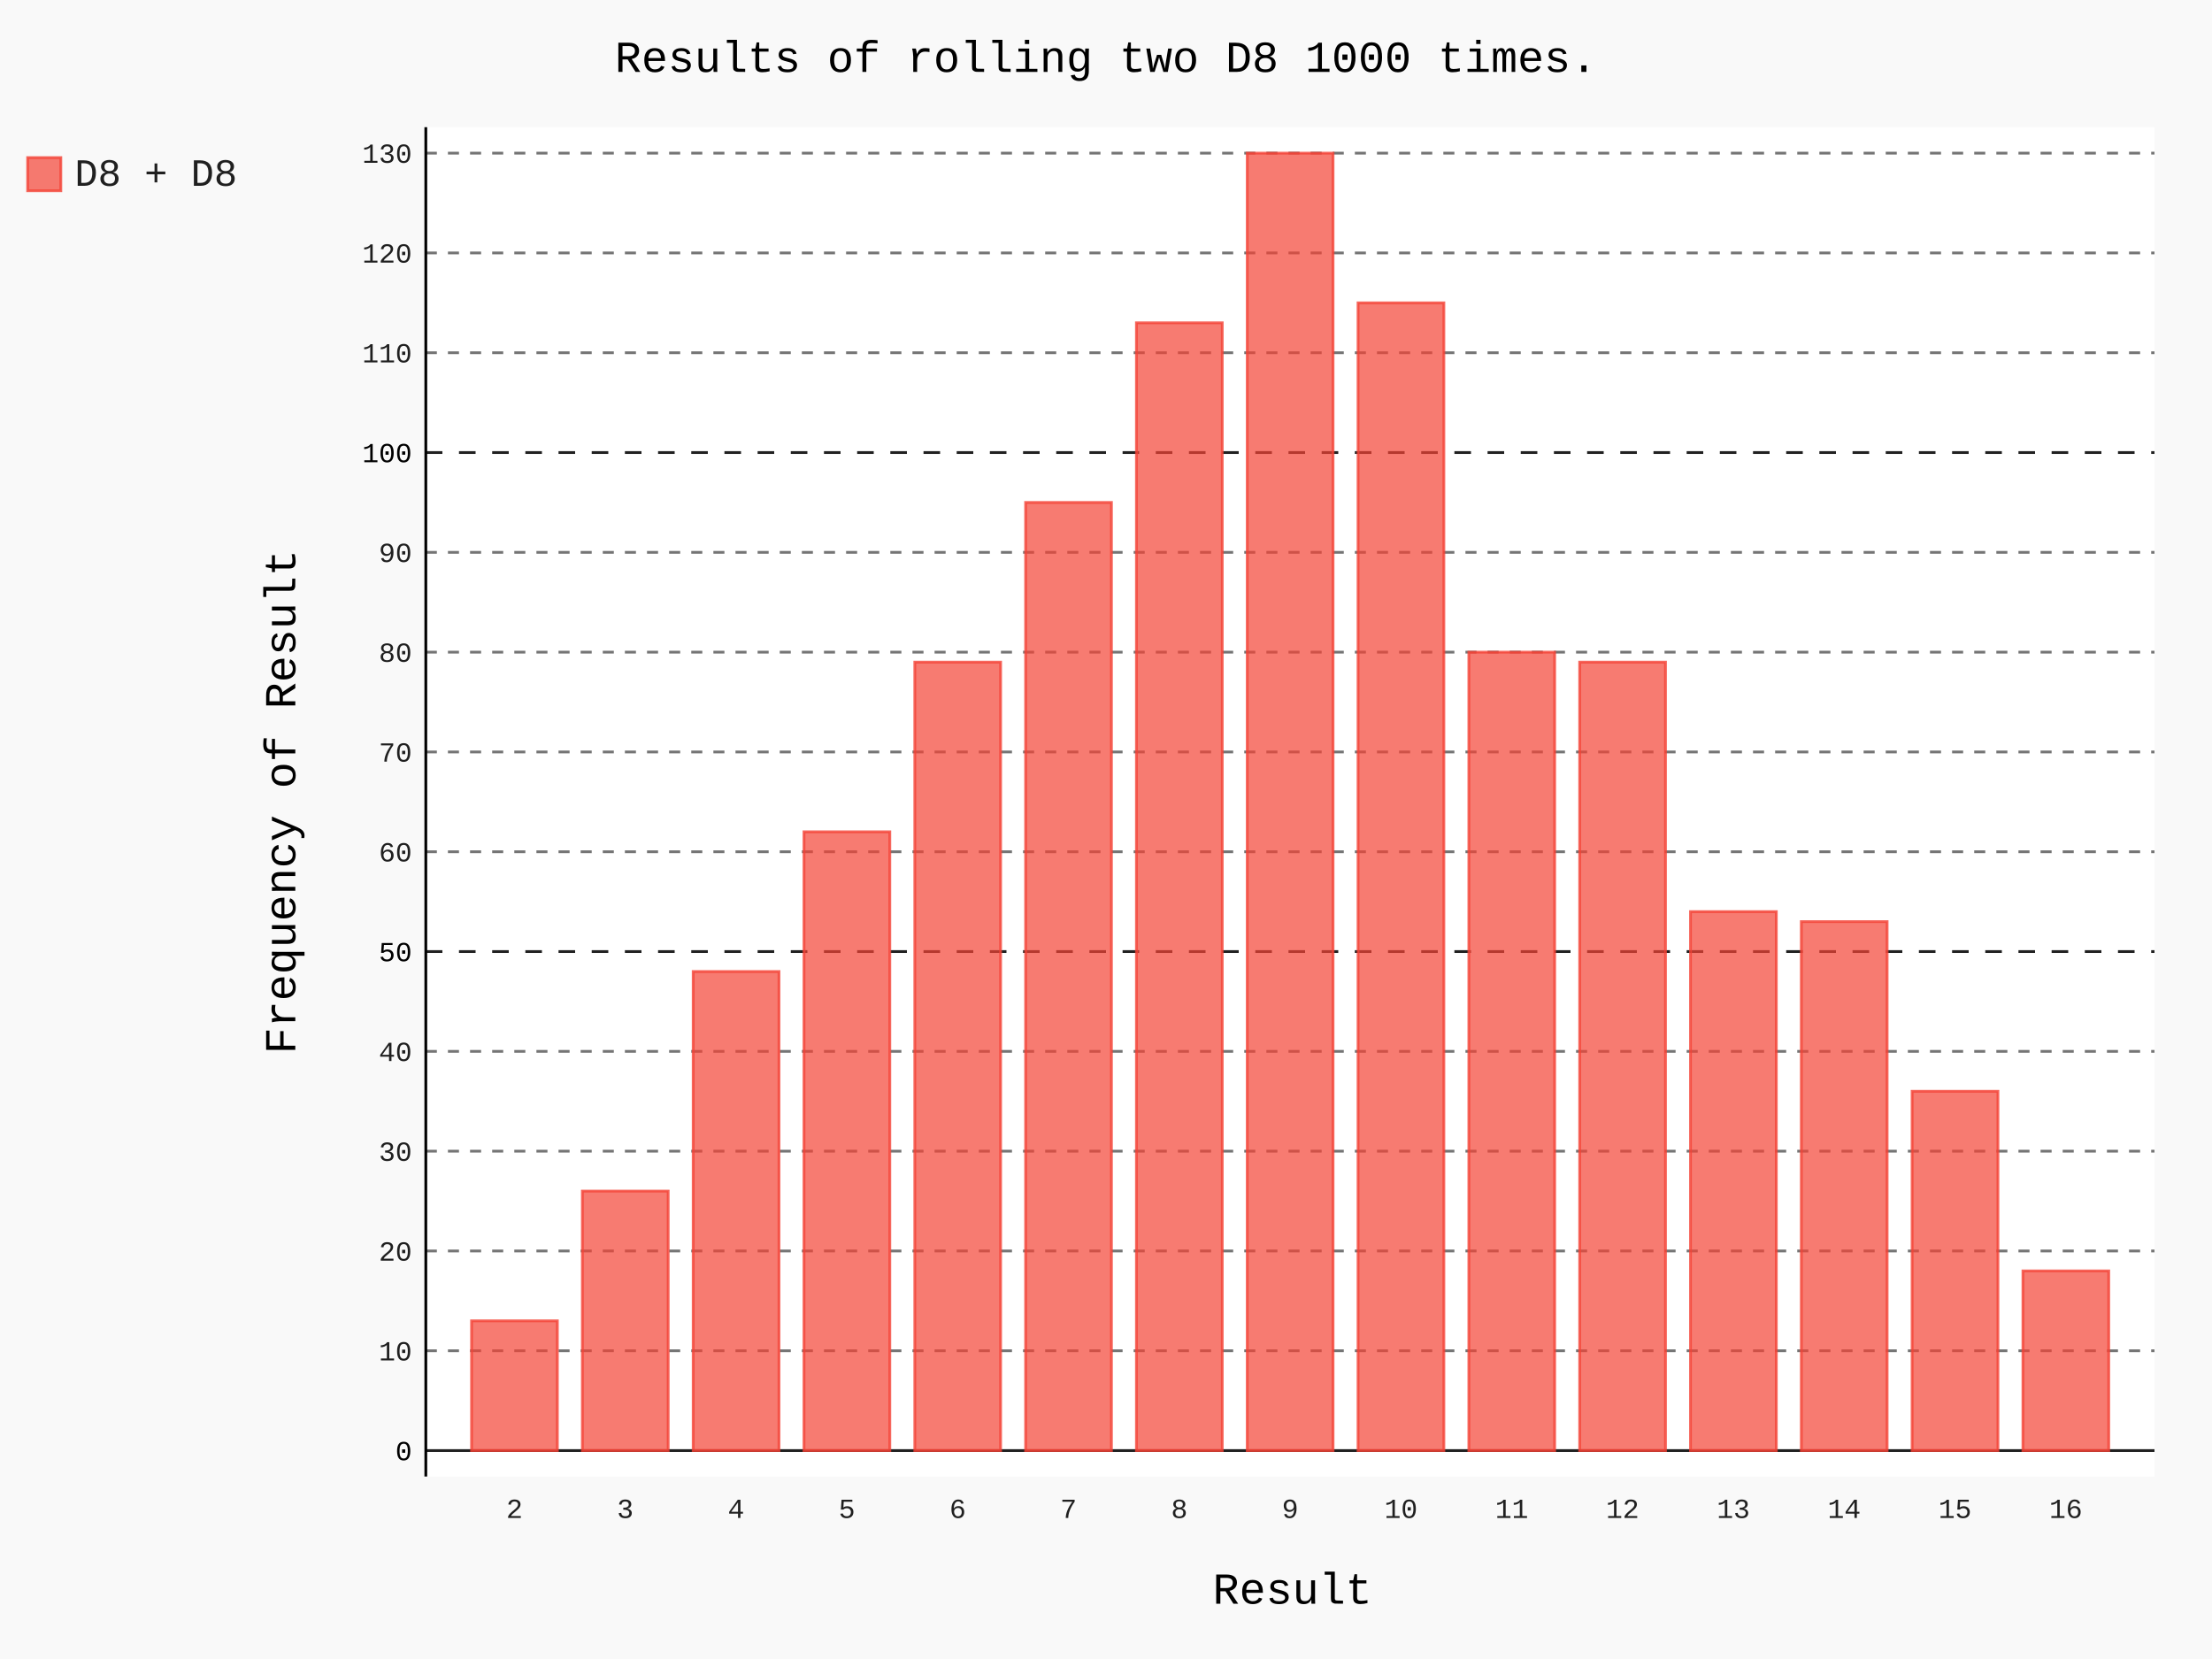
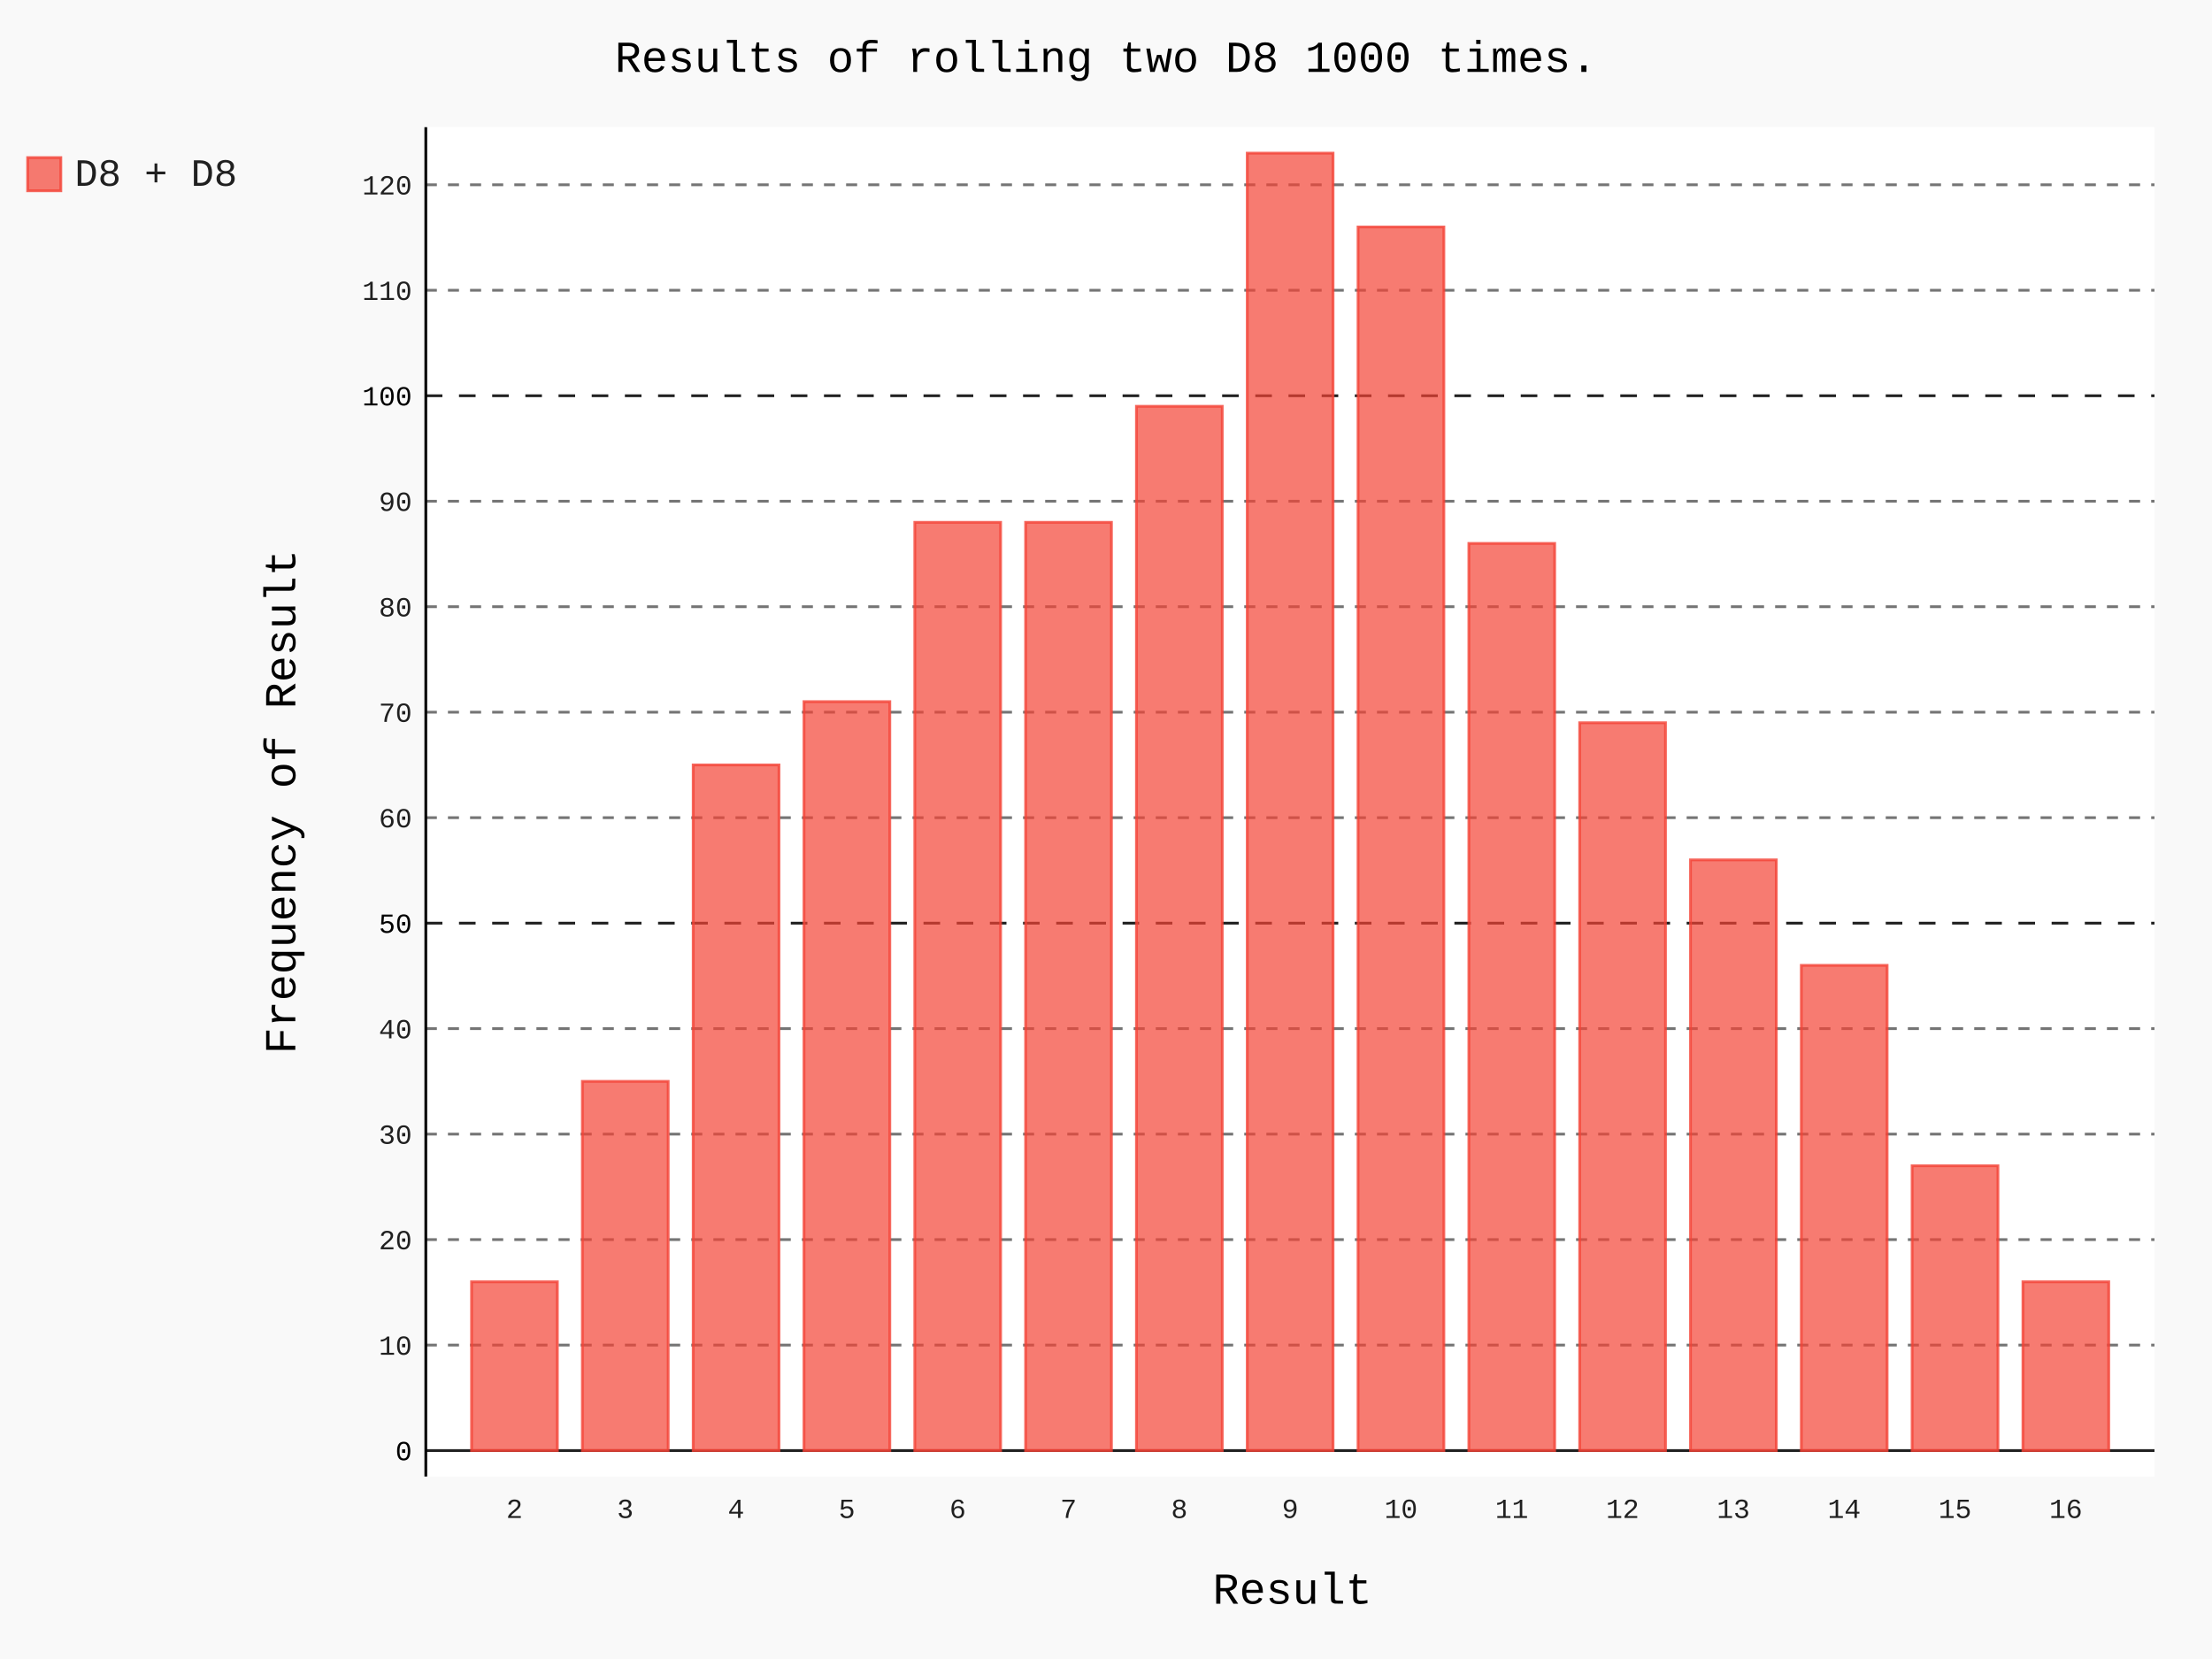
- <svg xmlns="http://www.w3.org/2000/svg" id="chart-e4dc41ce-c389-4c87-801f-595dba5ad571" class="pygal-chart" viewBox="0 0 800 600">
+ <svg xmlns="http://www.w3.org/2000/svg" id="chart-2992c9b6-e83b-4fc5-812a-1a22456e6084" class="pygal-chart" viewBox="0 0 800 600">
  <defs>
-     <style type="text/css">#chart-e4dc41ce-c389-4c87-801f-595dba5ad571{-webkit-user-select:none;-webkit-font-smoothing:antialiased;font-family:Consolas,"Liberation Mono",Menlo,Courier,monospace}#chart-e4dc41ce-c389-4c87-801f-595dba5ad571 .title{font-family:Consolas,"Liberation Mono",Menlo,Courier,monospace;font-size:16px}#chart-e4dc41ce-c389-4c87-801f-595dba5ad571 .legends .legend text{font-family:Consolas,"Liberation Mono",Menlo,Courier,monospace;font-size:14px}#chart-e4dc41ce-c389-4c87-801f-595dba5ad571 .axis text{font-family:Consolas,"Liberation Mono",Menlo,Courier,monospace;font-size:10px}#chart-e4dc41ce-c389-4c87-801f-595dba5ad571 .axis text.major{font-family:Consolas,"Liberation Mono",Menlo,Courier,monospace;font-size:10px}#chart-e4dc41ce-c389-4c87-801f-595dba5ad571 .text-overlay text.value{font-family:Consolas,"Liberation Mono",Menlo,Courier,monospace;font-size:16px}#chart-e4dc41ce-c389-4c87-801f-595dba5ad571 .text-overlay text.label{font-family:Consolas,"Liberation Mono",Menlo,Courier,monospace;font-size:10px}#chart-e4dc41ce-c389-4c87-801f-595dba5ad571 .tooltip{font-family:Consolas,"Liberation Mono",Menlo,Courier,monospace;font-size:14px}#chart-e4dc41ce-c389-4c87-801f-595dba5ad571 text.no_data{font-family:Consolas,"Liberation Mono",Menlo,Courier,monospace;font-size:64px}
- #chart-e4dc41ce-c389-4c87-801f-595dba5ad571{background-color:rgba(249,249,249,1)}#chart-e4dc41ce-c389-4c87-801f-595dba5ad571 path,#chart-e4dc41ce-c389-4c87-801f-595dba5ad571 line,#chart-e4dc41ce-c389-4c87-801f-595dba5ad571 rect,#chart-e4dc41ce-c389-4c87-801f-595dba5ad571 circle{-webkit-transition:150ms;-moz-transition:150ms;transition:150ms}#chart-e4dc41ce-c389-4c87-801f-595dba5ad571 .graph &gt; .background{fill:rgba(249,249,249,1)}#chart-e4dc41ce-c389-4c87-801f-595dba5ad571 .plot &gt; .background{fill:rgba(255,255,255,1)}#chart-e4dc41ce-c389-4c87-801f-595dba5ad571 .graph{fill:rgba(0,0,0,.87)}#chart-e4dc41ce-c389-4c87-801f-595dba5ad571 text.no_data{fill:rgba(0,0,0,1)}#chart-e4dc41ce-c389-4c87-801f-595dba5ad571 .title{fill:rgba(0,0,0,1)}#chart-e4dc41ce-c389-4c87-801f-595dba5ad571 .legends .legend text{fill:rgba(0,0,0,.87)}#chart-e4dc41ce-c389-4c87-801f-595dba5ad571 .legends .legend:hover text{fill:rgba(0,0,0,1)}#chart-e4dc41ce-c389-4c87-801f-595dba5ad571 .axis .line{stroke:rgba(0,0,0,1)}#chart-e4dc41ce-c389-4c87-801f-595dba5ad571 .axis .guide.line{stroke:rgba(0,0,0,.54)}#chart-e4dc41ce-c389-4c87-801f-595dba5ad571 .axis .major.line{stroke:rgba(0,0,0,.87)}#chart-e4dc41ce-c389-4c87-801f-595dba5ad571 .axis text.major{fill:rgba(0,0,0,1)}#chart-e4dc41ce-c389-4c87-801f-595dba5ad571 .axis.y .guides:hover .guide.line,#chart-e4dc41ce-c389-4c87-801f-595dba5ad571 .line-graph .axis.x .guides:hover .guide.line,#chart-e4dc41ce-c389-4c87-801f-595dba5ad571 .stackedline-graph .axis.x .guides:hover .guide.line,#chart-e4dc41ce-c389-4c87-801f-595dba5ad571 .xy-graph .axis.x .guides:hover .guide.line{stroke:rgba(0,0,0,1)}#chart-e4dc41ce-c389-4c87-801f-595dba5ad571 .axis .guides:hover text{fill:rgba(0,0,0,1)}#chart-e4dc41ce-c389-4c87-801f-595dba5ad571 .reactive{fill-opacity:.7;stroke-opacity:.8}#chart-e4dc41ce-c389-4c87-801f-595dba5ad571 .ci{stroke:rgba(0,0,0,.87)}#chart-e4dc41ce-c389-4c87-801f-595dba5ad571 .reactive.active,#chart-e4dc41ce-c389-4c87-801f-595dba5ad571 .active .reactive{fill-opacity:.8;stroke-opacity:.9;stroke-width:4}#chart-e4dc41ce-c389-4c87-801f-595dba5ad571 .ci .reactive.active{stroke-width:1.5}#chart-e4dc41ce-c389-4c87-801f-595dba5ad571 .series text{fill:rgba(0,0,0,1)}#chart-e4dc41ce-c389-4c87-801f-595dba5ad571 .tooltip rect{fill:rgba(255,255,255,1);stroke:rgba(0,0,0,1);-webkit-transition:opacity 150ms;-moz-transition:opacity 150ms;transition:opacity 150ms}#chart-e4dc41ce-c389-4c87-801f-595dba5ad571 .tooltip .label{fill:rgba(0,0,0,.87)}#chart-e4dc41ce-c389-4c87-801f-595dba5ad571 .tooltip .label{fill:rgba(0,0,0,.87)}#chart-e4dc41ce-c389-4c87-801f-595dba5ad571 .tooltip .legend{font-size:.8em;fill:rgba(0,0,0,.54)}#chart-e4dc41ce-c389-4c87-801f-595dba5ad571 .tooltip .x_label{font-size:.6em;fill:rgba(0,0,0,1)}#chart-e4dc41ce-c389-4c87-801f-595dba5ad571 .tooltip .xlink{font-size:.5em;text-decoration:underline}#chart-e4dc41ce-c389-4c87-801f-595dba5ad571 .tooltip .value{font-size:1.5em}#chart-e4dc41ce-c389-4c87-801f-595dba5ad571 .bound{font-size:.5em}#chart-e4dc41ce-c389-4c87-801f-595dba5ad571 .max-value{font-size:.75em;fill:rgba(0,0,0,.54)}#chart-e4dc41ce-c389-4c87-801f-595dba5ad571 .map-element{fill:rgba(255,255,255,1);stroke:rgba(0,0,0,.54) !important}#chart-e4dc41ce-c389-4c87-801f-595dba5ad571 .map-element .reactive{fill-opacity:inherit;stroke-opacity:inherit}#chart-e4dc41ce-c389-4c87-801f-595dba5ad571 .color-0,#chart-e4dc41ce-c389-4c87-801f-595dba5ad571 .color-0 a:visited{stroke:#F44336;fill:#F44336}#chart-e4dc41ce-c389-4c87-801f-595dba5ad571 .text-overlay .color-0 text{fill:black}
- #chart-e4dc41ce-c389-4c87-801f-595dba5ad571 text.no_data{text-anchor:middle}#chart-e4dc41ce-c389-4c87-801f-595dba5ad571 .guide.line{fill:none}#chart-e4dc41ce-c389-4c87-801f-595dba5ad571 .centered{text-anchor:middle}#chart-e4dc41ce-c389-4c87-801f-595dba5ad571 .title{text-anchor:middle}#chart-e4dc41ce-c389-4c87-801f-595dba5ad571 .legends .legend text{fill-opacity:1}#chart-e4dc41ce-c389-4c87-801f-595dba5ad571 .axis.x text{text-anchor:middle}#chart-e4dc41ce-c389-4c87-801f-595dba5ad571 .axis.x:not(.web) text[transform]{text-anchor:start}#chart-e4dc41ce-c389-4c87-801f-595dba5ad571 .axis.x:not(.web) text[transform].backwards{text-anchor:end}#chart-e4dc41ce-c389-4c87-801f-595dba5ad571 .axis.y text{text-anchor:end}#chart-e4dc41ce-c389-4c87-801f-595dba5ad571 .axis.y text[transform].backwards{text-anchor:start}#chart-e4dc41ce-c389-4c87-801f-595dba5ad571 .axis.y2 text{text-anchor:start}#chart-e4dc41ce-c389-4c87-801f-595dba5ad571 .axis.y2 text[transform].backwards{text-anchor:end}#chart-e4dc41ce-c389-4c87-801f-595dba5ad571 .axis .guide.line{stroke-dasharray:4,4}#chart-e4dc41ce-c389-4c87-801f-595dba5ad571 .axis .major.guide.line{stroke-dasharray:6,6}#chart-e4dc41ce-c389-4c87-801f-595dba5ad571 .horizontal .axis.y .guide.line,#chart-e4dc41ce-c389-4c87-801f-595dba5ad571 .horizontal .axis.y2 .guide.line,#chart-e4dc41ce-c389-4c87-801f-595dba5ad571 .vertical .axis.x .guide.line{opacity:0}#chart-e4dc41ce-c389-4c87-801f-595dba5ad571 .horizontal .axis.always_show .guide.line,#chart-e4dc41ce-c389-4c87-801f-595dba5ad571 .vertical .axis.always_show .guide.line{opacity:1 !important}#chart-e4dc41ce-c389-4c87-801f-595dba5ad571 .axis.y .guides:hover .guide.line,#chart-e4dc41ce-c389-4c87-801f-595dba5ad571 .axis.y2 .guides:hover .guide.line,#chart-e4dc41ce-c389-4c87-801f-595dba5ad571 .axis.x .guides:hover .guide.line{opacity:1}#chart-e4dc41ce-c389-4c87-801f-595dba5ad571 .axis .guides:hover text{opacity:1}#chart-e4dc41ce-c389-4c87-801f-595dba5ad571 .nofill{fill:none}#chart-e4dc41ce-c389-4c87-801f-595dba5ad571 .subtle-fill{fill-opacity:.2}#chart-e4dc41ce-c389-4c87-801f-595dba5ad571 .dot{stroke-width:1px;fill-opacity:1}#chart-e4dc41ce-c389-4c87-801f-595dba5ad571 .dot.active{stroke-width:5px}#chart-e4dc41ce-c389-4c87-801f-595dba5ad571 .dot.negative{fill:transparent}#chart-e4dc41ce-c389-4c87-801f-595dba5ad571 text,#chart-e4dc41ce-c389-4c87-801f-595dba5ad571 tspan{stroke:none !important}#chart-e4dc41ce-c389-4c87-801f-595dba5ad571 .series text.active{opacity:1}#chart-e4dc41ce-c389-4c87-801f-595dba5ad571 .tooltip rect{fill-opacity:.95;stroke-width:.5}#chart-e4dc41ce-c389-4c87-801f-595dba5ad571 .tooltip text{fill-opacity:1}#chart-e4dc41ce-c389-4c87-801f-595dba5ad571 .showable{visibility:hidden}#chart-e4dc41ce-c389-4c87-801f-595dba5ad571 .showable.shown{visibility:visible}#chart-e4dc41ce-c389-4c87-801f-595dba5ad571 .gauge-background{fill:rgba(229,229,229,1);stroke:none}#chart-e4dc41ce-c389-4c87-801f-595dba5ad571 .bg-lines{stroke:rgba(249,249,249,1);stroke-width:2px}</style>
+     <style type="text/css">#chart-2992c9b6-e83b-4fc5-812a-1a22456e6084{-webkit-user-select:none;-webkit-font-smoothing:antialiased;font-family:Consolas,"Liberation Mono",Menlo,Courier,monospace}#chart-2992c9b6-e83b-4fc5-812a-1a22456e6084 .title{font-family:Consolas,"Liberation Mono",Menlo,Courier,monospace;font-size:16px}#chart-2992c9b6-e83b-4fc5-812a-1a22456e6084 .legends .legend text{font-family:Consolas,"Liberation Mono",Menlo,Courier,monospace;font-size:14px}#chart-2992c9b6-e83b-4fc5-812a-1a22456e6084 .axis text{font-family:Consolas,"Liberation Mono",Menlo,Courier,monospace;font-size:10px}#chart-2992c9b6-e83b-4fc5-812a-1a22456e6084 .axis text.major{font-family:Consolas,"Liberation Mono",Menlo,Courier,monospace;font-size:10px}#chart-2992c9b6-e83b-4fc5-812a-1a22456e6084 .text-overlay text.value{font-family:Consolas,"Liberation Mono",Menlo,Courier,monospace;font-size:16px}#chart-2992c9b6-e83b-4fc5-812a-1a22456e6084 .text-overlay text.label{font-family:Consolas,"Liberation Mono",Menlo,Courier,monospace;font-size:10px}#chart-2992c9b6-e83b-4fc5-812a-1a22456e6084 .tooltip{font-family:Consolas,"Liberation Mono",Menlo,Courier,monospace;font-size:14px}#chart-2992c9b6-e83b-4fc5-812a-1a22456e6084 text.no_data{font-family:Consolas,"Liberation Mono",Menlo,Courier,monospace;font-size:64px}
+ #chart-2992c9b6-e83b-4fc5-812a-1a22456e6084{background-color:rgba(249,249,249,1)}#chart-2992c9b6-e83b-4fc5-812a-1a22456e6084 path,#chart-2992c9b6-e83b-4fc5-812a-1a22456e6084 line,#chart-2992c9b6-e83b-4fc5-812a-1a22456e6084 rect,#chart-2992c9b6-e83b-4fc5-812a-1a22456e6084 circle{-webkit-transition:150ms;-moz-transition:150ms;transition:150ms}#chart-2992c9b6-e83b-4fc5-812a-1a22456e6084 .graph &gt; .background{fill:rgba(249,249,249,1)}#chart-2992c9b6-e83b-4fc5-812a-1a22456e6084 .plot &gt; .background{fill:rgba(255,255,255,1)}#chart-2992c9b6-e83b-4fc5-812a-1a22456e6084 .graph{fill:rgba(0,0,0,.87)}#chart-2992c9b6-e83b-4fc5-812a-1a22456e6084 text.no_data{fill:rgba(0,0,0,1)}#chart-2992c9b6-e83b-4fc5-812a-1a22456e6084 .title{fill:rgba(0,0,0,1)}#chart-2992c9b6-e83b-4fc5-812a-1a22456e6084 .legends .legend text{fill:rgba(0,0,0,.87)}#chart-2992c9b6-e83b-4fc5-812a-1a22456e6084 .legends .legend:hover text{fill:rgba(0,0,0,1)}#chart-2992c9b6-e83b-4fc5-812a-1a22456e6084 .axis .line{stroke:rgba(0,0,0,1)}#chart-2992c9b6-e83b-4fc5-812a-1a22456e6084 .axis .guide.line{stroke:rgba(0,0,0,.54)}#chart-2992c9b6-e83b-4fc5-812a-1a22456e6084 .axis .major.line{stroke:rgba(0,0,0,.87)}#chart-2992c9b6-e83b-4fc5-812a-1a22456e6084 .axis text.major{fill:rgba(0,0,0,1)}#chart-2992c9b6-e83b-4fc5-812a-1a22456e6084 .axis.y .guides:hover .guide.line,#chart-2992c9b6-e83b-4fc5-812a-1a22456e6084 .line-graph .axis.x .guides:hover .guide.line,#chart-2992c9b6-e83b-4fc5-812a-1a22456e6084 .stackedline-graph .axis.x .guides:hover .guide.line,#chart-2992c9b6-e83b-4fc5-812a-1a22456e6084 .xy-graph .axis.x .guides:hover .guide.line{stroke:rgba(0,0,0,1)}#chart-2992c9b6-e83b-4fc5-812a-1a22456e6084 .axis .guides:hover text{fill:rgba(0,0,0,1)}#chart-2992c9b6-e83b-4fc5-812a-1a22456e6084 .reactive{fill-opacity:.7;stroke-opacity:.8}#chart-2992c9b6-e83b-4fc5-812a-1a22456e6084 .ci{stroke:rgba(0,0,0,.87)}#chart-2992c9b6-e83b-4fc5-812a-1a22456e6084 .reactive.active,#chart-2992c9b6-e83b-4fc5-812a-1a22456e6084 .active .reactive{fill-opacity:.8;stroke-opacity:.9;stroke-width:4}#chart-2992c9b6-e83b-4fc5-812a-1a22456e6084 .ci .reactive.active{stroke-width:1.5}#chart-2992c9b6-e83b-4fc5-812a-1a22456e6084 .series text{fill:rgba(0,0,0,1)}#chart-2992c9b6-e83b-4fc5-812a-1a22456e6084 .tooltip rect{fill:rgba(255,255,255,1);stroke:rgba(0,0,0,1);-webkit-transition:opacity 150ms;-moz-transition:opacity 150ms;transition:opacity 150ms}#chart-2992c9b6-e83b-4fc5-812a-1a22456e6084 .tooltip .label{fill:rgba(0,0,0,.87)}#chart-2992c9b6-e83b-4fc5-812a-1a22456e6084 .tooltip .label{fill:rgba(0,0,0,.87)}#chart-2992c9b6-e83b-4fc5-812a-1a22456e6084 .tooltip .legend{font-size:.8em;fill:rgba(0,0,0,.54)}#chart-2992c9b6-e83b-4fc5-812a-1a22456e6084 .tooltip .x_label{font-size:.6em;fill:rgba(0,0,0,1)}#chart-2992c9b6-e83b-4fc5-812a-1a22456e6084 .tooltip .xlink{font-size:.5em;text-decoration:underline}#chart-2992c9b6-e83b-4fc5-812a-1a22456e6084 .tooltip .value{font-size:1.5em}#chart-2992c9b6-e83b-4fc5-812a-1a22456e6084 .bound{font-size:.5em}#chart-2992c9b6-e83b-4fc5-812a-1a22456e6084 .max-value{font-size:.75em;fill:rgba(0,0,0,.54)}#chart-2992c9b6-e83b-4fc5-812a-1a22456e6084 .map-element{fill:rgba(255,255,255,1);stroke:rgba(0,0,0,.54) !important}#chart-2992c9b6-e83b-4fc5-812a-1a22456e6084 .map-element .reactive{fill-opacity:inherit;stroke-opacity:inherit}#chart-2992c9b6-e83b-4fc5-812a-1a22456e6084 .color-0,#chart-2992c9b6-e83b-4fc5-812a-1a22456e6084 .color-0 a:visited{stroke:#F44336;fill:#F44336}#chart-2992c9b6-e83b-4fc5-812a-1a22456e6084 .text-overlay .color-0 text{fill:black}
+ #chart-2992c9b6-e83b-4fc5-812a-1a22456e6084 text.no_data{text-anchor:middle}#chart-2992c9b6-e83b-4fc5-812a-1a22456e6084 .guide.line{fill:none}#chart-2992c9b6-e83b-4fc5-812a-1a22456e6084 .centered{text-anchor:middle}#chart-2992c9b6-e83b-4fc5-812a-1a22456e6084 .title{text-anchor:middle}#chart-2992c9b6-e83b-4fc5-812a-1a22456e6084 .legends .legend text{fill-opacity:1}#chart-2992c9b6-e83b-4fc5-812a-1a22456e6084 .axis.x text{text-anchor:middle}#chart-2992c9b6-e83b-4fc5-812a-1a22456e6084 .axis.x:not(.web) text[transform]{text-anchor:start}#chart-2992c9b6-e83b-4fc5-812a-1a22456e6084 .axis.x:not(.web) text[transform].backwards{text-anchor:end}#chart-2992c9b6-e83b-4fc5-812a-1a22456e6084 .axis.y text{text-anchor:end}#chart-2992c9b6-e83b-4fc5-812a-1a22456e6084 .axis.y text[transform].backwards{text-anchor:start}#chart-2992c9b6-e83b-4fc5-812a-1a22456e6084 .axis.y2 text{text-anchor:start}#chart-2992c9b6-e83b-4fc5-812a-1a22456e6084 .axis.y2 text[transform].backwards{text-anchor:end}#chart-2992c9b6-e83b-4fc5-812a-1a22456e6084 .axis .guide.line{stroke-dasharray:4,4}#chart-2992c9b6-e83b-4fc5-812a-1a22456e6084 .axis .major.guide.line{stroke-dasharray:6,6}#chart-2992c9b6-e83b-4fc5-812a-1a22456e6084 .horizontal .axis.y .guide.line,#chart-2992c9b6-e83b-4fc5-812a-1a22456e6084 .horizontal .axis.y2 .guide.line,#chart-2992c9b6-e83b-4fc5-812a-1a22456e6084 .vertical .axis.x .guide.line{opacity:0}#chart-2992c9b6-e83b-4fc5-812a-1a22456e6084 .horizontal .axis.always_show .guide.line,#chart-2992c9b6-e83b-4fc5-812a-1a22456e6084 .vertical .axis.always_show .guide.line{opacity:1 !important}#chart-2992c9b6-e83b-4fc5-812a-1a22456e6084 .axis.y .guides:hover .guide.line,#chart-2992c9b6-e83b-4fc5-812a-1a22456e6084 .axis.y2 .guides:hover .guide.line,#chart-2992c9b6-e83b-4fc5-812a-1a22456e6084 .axis.x .guides:hover .guide.line{opacity:1}#chart-2992c9b6-e83b-4fc5-812a-1a22456e6084 .axis .guides:hover text{opacity:1}#chart-2992c9b6-e83b-4fc5-812a-1a22456e6084 .nofill{fill:none}#chart-2992c9b6-e83b-4fc5-812a-1a22456e6084 .subtle-fill{fill-opacity:.2}#chart-2992c9b6-e83b-4fc5-812a-1a22456e6084 .dot{stroke-width:1px;fill-opacity:1}#chart-2992c9b6-e83b-4fc5-812a-1a22456e6084 .dot.active{stroke-width:5px}#chart-2992c9b6-e83b-4fc5-812a-1a22456e6084 .dot.negative{fill:transparent}#chart-2992c9b6-e83b-4fc5-812a-1a22456e6084 text,#chart-2992c9b6-e83b-4fc5-812a-1a22456e6084 tspan{stroke:none !important}#chart-2992c9b6-e83b-4fc5-812a-1a22456e6084 .series text.active{opacity:1}#chart-2992c9b6-e83b-4fc5-812a-1a22456e6084 .tooltip rect{fill-opacity:.95;stroke-width:.5}#chart-2992c9b6-e83b-4fc5-812a-1a22456e6084 .tooltip text{fill-opacity:1}#chart-2992c9b6-e83b-4fc5-812a-1a22456e6084 .showable{visibility:hidden}#chart-2992c9b6-e83b-4fc5-812a-1a22456e6084 .showable.shown{visibility:visible}#chart-2992c9b6-e83b-4fc5-812a-1a22456e6084 .gauge-background{fill:rgba(229,229,229,1);stroke:none}#chart-2992c9b6-e83b-4fc5-812a-1a22456e6084 .bg-lines{stroke:rgba(249,249,249,1);stroke-width:2px}</style>
  </defs>
  <g class="graph bar-graph vertical">
    <rect x="0" y="0" width="800" height="600" class="background" />
    <g transform="translate(154, 46)" class="plot">
      <rect x="0" y="0" width="625.2" height="488" class="background" />
      <g class="axis y always_show">
        <g class="guides">
          <path d="M0 478.615 h625.2" class="axis major line" />
          <text x="-5" y="482.115" class="major">0</text>
        </g>
        <g class="guides">
-           <path d="M0 442.521 h625.2" class="guide line" />
-           <text x="-5" y="446.021" class="">10</text>
-         </g>
-         <g class="guides">
-           <path d="M0 406.426 h625.2" class="guide line" />
-           <text x="-5" y="409.926" class="">20</text>
-         </g>
-         <g class="guides">
-           <path d="M0 370.331 h625.2" class="guide line" />
-           <text x="-5" y="373.831" class="">30</text>
-         </g>
-         <g class="guides">
-           <path d="M0 334.237 h625.2" class="guide line" />
-           <text x="-5" y="337.737" class="">40</text>
-         </g>
-         <g class="guides">
-           <path d="M0 298.142 h625.2" class="major guide line" />
-           <text x="-5" y="301.642" class="major">50</text>
-         </g>
-         <g class="guides">
-           <path d="M0 262.047 h625.2" class="guide line" />
-           <text x="-5" y="265.547" class="">60</text>
-         </g>
-         <g class="guides">
-           <path d="M0 225.953 h625.2" class="guide line" />
-           <text x="-5" y="229.453" class="">70</text>
-         </g>
-         <g class="guides">
-           <path d="M0 189.858 h625.2" class="guide line" />
-           <text x="-5" y="193.358" class="">80</text>
-         </g>
-         <g class="guides">
-           <path d="M0 153.763 h625.2" class="guide line" />
-           <text x="-5" y="157.263" class="">90</text>
-         </g>
-         <g class="guides">
-           <path d="M0 117.669 h625.2" class="major guide line" />
-           <text x="-5" y="121.169" class="major">100</text>
-         </g>
-         <g class="guides">
-           <path d="M0 81.574 h625.2" class="guide line" />
-           <text x="-5" y="85.074" class="">110</text>
-         </g>
-         <g class="guides">
-           <path d="M0 45.479 h625.2" class="guide line" />
-           <text x="-5" y="48.979" class="">120</text>
-         </g>
-         <g class="guides">
-           <path d="M0 9.385 h625.2" class="guide line" />
-           <text x="-5" y="12.885" class="">130</text>
+           <path d="M0 440.467 h625.2" class="guide line" />
+           <text x="-5" y="443.967" class="">10</text>
+         </g>
+         <g class="guides">
+           <path d="M0 402.318 h625.2" class="guide line" />
+           <text x="-5" y="405.818" class="">20</text>
+         </g>
+         <g class="guides">
+           <path d="M0 364.169 h625.2" class="guide line" />
+           <text x="-5" y="367.669" class="">30</text>
+         </g>
+         <g class="guides">
+           <path d="M0 326.02 h625.2" class="guide line" />
+           <text x="-5" y="329.52" class="">40</text>
+         </g>
+         <g class="guides">
+           <path d="M0 287.871 h625.2" class="major guide line" />
+           <text x="-5" y="291.371" class="major">50</text>
+         </g>
+         <g class="guides">
+           <path d="M0 249.722 h625.2" class="guide line" />
+           <text x="-5" y="253.222" class="">60</text>
+         </g>
+         <g class="guides">
+           <path d="M0 211.573 h625.2" class="guide line" />
+           <text x="-5" y="215.073" class="">70</text>
+         </g>
+         <g class="guides">
+           <path d="M0 173.425 h625.2" class="guide line" />
+           <text x="-5" y="176.925" class="">80</text>
+         </g>
+         <g class="guides">
+           <path d="M0 135.276 h625.2" class="guide line" />
+           <text x="-5" y="138.776" class="">90</text>
+         </g>
+         <g class="guides">
+           <path d="M0 97.127 h625.2" class="major guide line" />
+           <text x="-5" y="100.627" class="major">100</text>
+         </g>
+         <g class="guides">
+           <path d="M0 58.978 h625.2" class="guide line" />
+           <text x="-5" y="62.478" class="">110</text>
+         </g>
+         <g class="guides">
+           <path d="M0 20.829 h625.2" class="guide line" />
+           <text x="-5" y="24.329" class="">120</text>
        </g>
      </g>
      <g class="axis x">
        <path d="M0 0 v488" class="line" />
        <g class="guides">
          <path d="M32.062 0 v488" class="guide line" />
          <text x="32.062" y="503.0" class="">2</text>
        </g>
        <g class="guides">
          <path d="M72.138 0 v488" class="guide line" />
          <text x="72.138" y="503.0" class="">3</text>
        </g>
        <g class="guides">
          <path d="M112.215 0 v488" class="guide line" />
          <text x="112.215" y="503.0" class="">4</text>
        </g>
        <g class="guides">
          <path d="M152.292 0 v488" class="guide line" />
          <text x="152.292" y="503.0" class="">5</text>
        </g>
        <g class="guides">
          <path d="M192.369 0 v488" class="guide line" />
          <text x="192.369" y="503.0" class="">6</text>
        </g>
        <g class="guides">
          <path d="M232.446 0 v488" class="guide line" />
          <text x="232.446" y="503.0" class="">7</text>
        </g>
        <g class="guides">
          <path d="M272.523 0 v488" class="guide line" />
          <text x="272.523" y="503.0" class="">8</text>
        </g>
        <g class="guides">
          <path d="M312.6 0 v488" class="guide line" />
          <text x="312.6" y="503.0" class="">9</text>
        </g>
        <g class="guides">
          <path d="M352.677 0 v488" class="guide line" />
          <text x="352.677" y="503.0" class="">10</text>
        </g>
        <g class="guides">
          <path d="M392.754 0 v488" class="guide line" />
          <text x="392.754" y="503.0" class="">11</text>
        </g>
        <g class="guides">
          <path d="M432.831 0 v488" class="guide line" />
          <text x="432.831" y="503.0" class="">12</text>
        </g>
        <g class="guides">
          <path d="M472.908 0 v488" class="guide line" />
          <text x="472.908" y="503.0" class="">13</text>
        </g>
        <g class="guides">
          <path d="M512.985 0 v488" class="guide line" />
          <text x="512.985" y="503.0" class="">14</text>
        </g>
        <g class="guides">
          <path d="M553.062 0 v488" class="guide line" />
          <text x="553.062" y="503.0" class="">15</text>
        </g>
        <g class="guides">
          <path d="M593.138 0 v488" class="guide line" />
          <text x="593.138" y="503.0" class="">16</text>
        </g>
      </g>
      <g class="series serie-0 color-0">
        <g class="bars">
          <g class="bar">
-             <rect x="16.544" y="431.692" rx="0" ry="0" width="31.036" height="46.923" class="rect reactive tooltip-trigger" />
-           </g>
-           <g class="bar">
-             <rect x="56.621" y="384.769" rx="0" ry="0" width="31.036" height="93.846" class="rect reactive tooltip-trigger" />
-           </g>
-           <g class="bar">
-             <rect x="96.698" y="305.361" rx="0" ry="0" width="31.036" height="173.254" class="rect reactive tooltip-trigger" />
-           </g>
-           <g class="bar">
-             <rect x="136.775" y="254.828" rx="0" ry="0" width="31.036" height="223.787" class="rect reactive tooltip-trigger" />
-           </g>
-           <g class="bar">
-             <rect x="176.851" y="193.467" rx="0" ry="0" width="31.036" height="285.148" class="rect reactive tooltip-trigger" />
-           </g>
-           <g class="bar">
-             <rect x="216.928" y="135.716" rx="0" ry="0" width="31.036" height="342.899" class="rect reactive tooltip-trigger" />
-           </g>
-           <g class="bar">
-             <rect x="257.005" y="70.746" rx="0" ry="0" width="31.036" height="407.87" class="rect reactive tooltip-trigger" />
+             <rect x="16.544" y="417.577" rx="0" ry="0" width="31.036" height="61.038" class="rect reactive tooltip-trigger" />
+           </g>
+           <g class="bar">
+             <rect x="56.621" y="345.094" rx="0" ry="0" width="31.036" height="133.521" class="rect reactive tooltip-trigger" />
+           </g>
+           <g class="bar">
+             <rect x="96.698" y="230.648" rx="0" ry="0" width="31.036" height="247.967" class="rect reactive tooltip-trigger" />
+           </g>
+           <g class="bar">
+             <rect x="136.775" y="207.759" rx="0" ry="0" width="31.036" height="270.857" class="rect reactive tooltip-trigger" />
+           </g>
+           <g class="bar">
+             <rect x="176.851" y="142.906" rx="0" ry="0" width="31.036" height="335.71" class="rect reactive tooltip-trigger" />
+           </g>
+           <g class="bar">
+             <rect x="216.928" y="142.906" rx="0" ry="0" width="31.036" height="335.71" class="rect reactive tooltip-trigger" />
+           </g>
+           <g class="bar">
+             <rect x="257.005" y="100.942" rx="0" ry="0" width="31.036" height="377.674" class="rect reactive tooltip-trigger" />
          </g>
          <g class="bar">
            <rect x="297.082" y="9.385" rx="0" ry="0" width="31.036" height="469.231" class="rect reactive tooltip-trigger" />
          </g>
          <g class="bar">
-             <rect x="337.159" y="63.527" rx="0" ry="0" width="31.036" height="415.089" class="rect reactive tooltip-trigger" />
-           </g>
-           <g class="bar">
-             <rect x="377.236" y="189.858" rx="0" ry="0" width="31.036" height="288.757" class="rect reactive tooltip-trigger" />
-           </g>
-           <g class="bar">
-             <rect x="417.313" y="193.467" rx="0" ry="0" width="31.036" height="285.148" class="rect reactive tooltip-trigger" />
-           </g>
-           <g class="bar">
-             <rect x="457.39" y="283.704" rx="0" ry="0" width="31.036" height="194.911" class="rect reactive tooltip-trigger" />
-           </g>
-           <g class="bar">
-             <rect x="497.467" y="287.314" rx="0" ry="0" width="31.036" height="191.302" class="rect reactive tooltip-trigger" />
-           </g>
-           <g class="bar">
-             <rect x="537.544" y="348.675" rx="0" ry="0" width="31.036" height="129.941" class="rect reactive tooltip-trigger" />
-           </g>
-           <g class="bar">
-             <rect x="577.621" y="413.645" rx="0" ry="0" width="31.036" height="64.97" class="rect reactive tooltip-trigger" />
+             <rect x="337.159" y="36.089" rx="0" ry="0" width="31.036" height="442.527" class="rect reactive tooltip-trigger" />
+           </g>
+           <g class="bar">
+             <rect x="377.236" y="150.535" rx="0" ry="0" width="31.036" height="328.08" class="rect reactive tooltip-trigger" />
+           </g>
+           <g class="bar">
+             <rect x="417.313" y="215.388" rx="0" ry="0" width="31.036" height="263.227" class="rect reactive tooltip-trigger" />
+           </g>
+           <g class="bar">
+             <rect x="457.39" y="264.982" rx="0" ry="0" width="31.036" height="213.634" class="rect reactive tooltip-trigger" />
+           </g>
+           <g class="bar">
+             <rect x="497.467" y="303.131" rx="0" ry="0" width="31.036" height="175.485" class="rect reactive tooltip-trigger" />
+           </g>
+           <g class="bar">
+             <rect x="537.544" y="375.614" rx="0" ry="0" width="31.036" height="103.002" class="rect reactive tooltip-trigger" />
+           </g>
+           <g class="bar">
+             <rect x="577.621" y="417.577" rx="0" ry="0" width="31.036" height="61.038" class="rect reactive tooltip-trigger" />
          </g>
        </g>
      </g>
    </g>
    <g class="titles">
      <text x="400.0" y="26" class="title plot_title">Results of rolling two D8 1000 times.</text>
      <text x="467.4" y="580" class="title">Result</text>
      <text x="80.8" y="316.0" class="title" transform="rotate(-90 80.8 290)">Frequency of Result</text>
    </g>
    <g transform="translate(154, 46)" class="plot overlay">
      <g class="series serie-0 color-0" />
    </g>
    <g transform="translate(154, 46)" class="plot text-overlay">
      <g class="series serie-0 color-0" />
    </g>
    <g transform="translate(154, 46)" class="plot tooltip-overlay">
      <g transform="translate(0 0)" style="opacity: 0" class="tooltip">
        <rect rx="0" ry="0" width="0" height="0" class="tooltip-box" />
        <g class="text" />
      </g>
    </g>
    <g transform="translate(10, 56)" class="legends">
      <g id="activate-serie-0" class="legend reactive activate-serie">
        <rect x="0.0" y="1.0" width="12" height="12" class="color-0 reactive" />
        <text x="17.0" y="11.2">D8 + D8</text>
      </g>
    </g>
    <g transform="translate(790, 56)" class="legends" />
  </g>
</svg>
